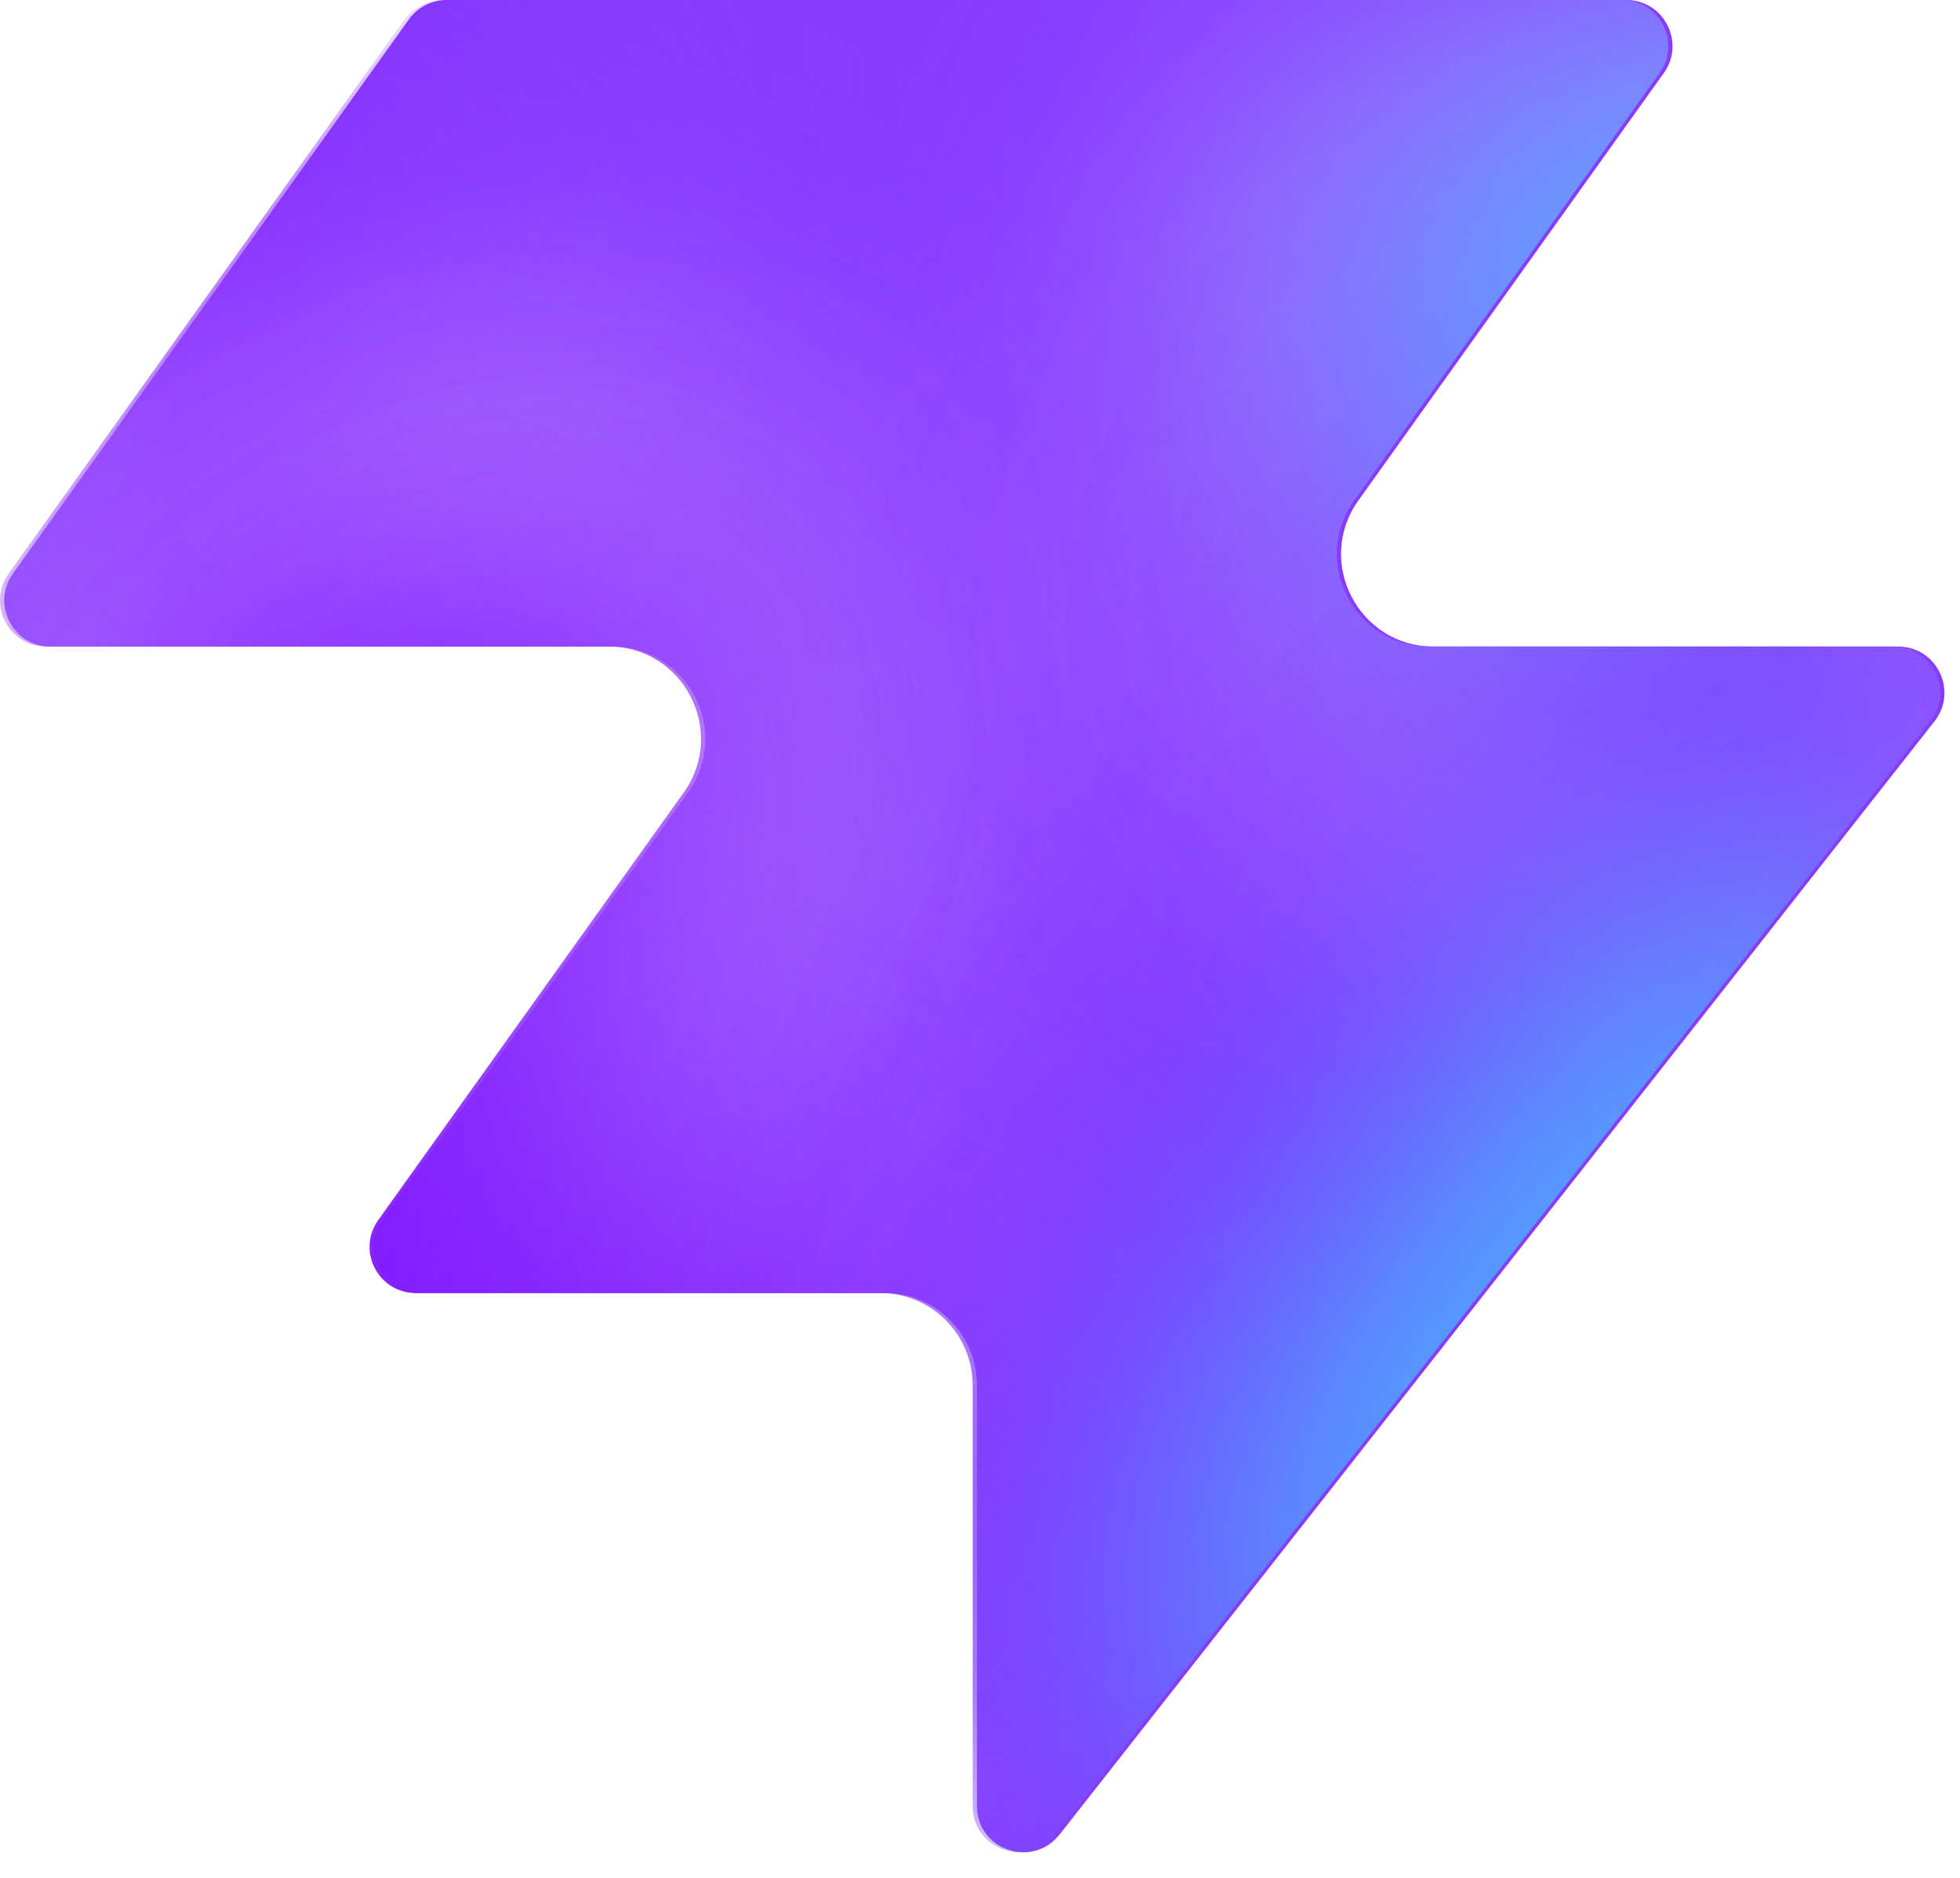
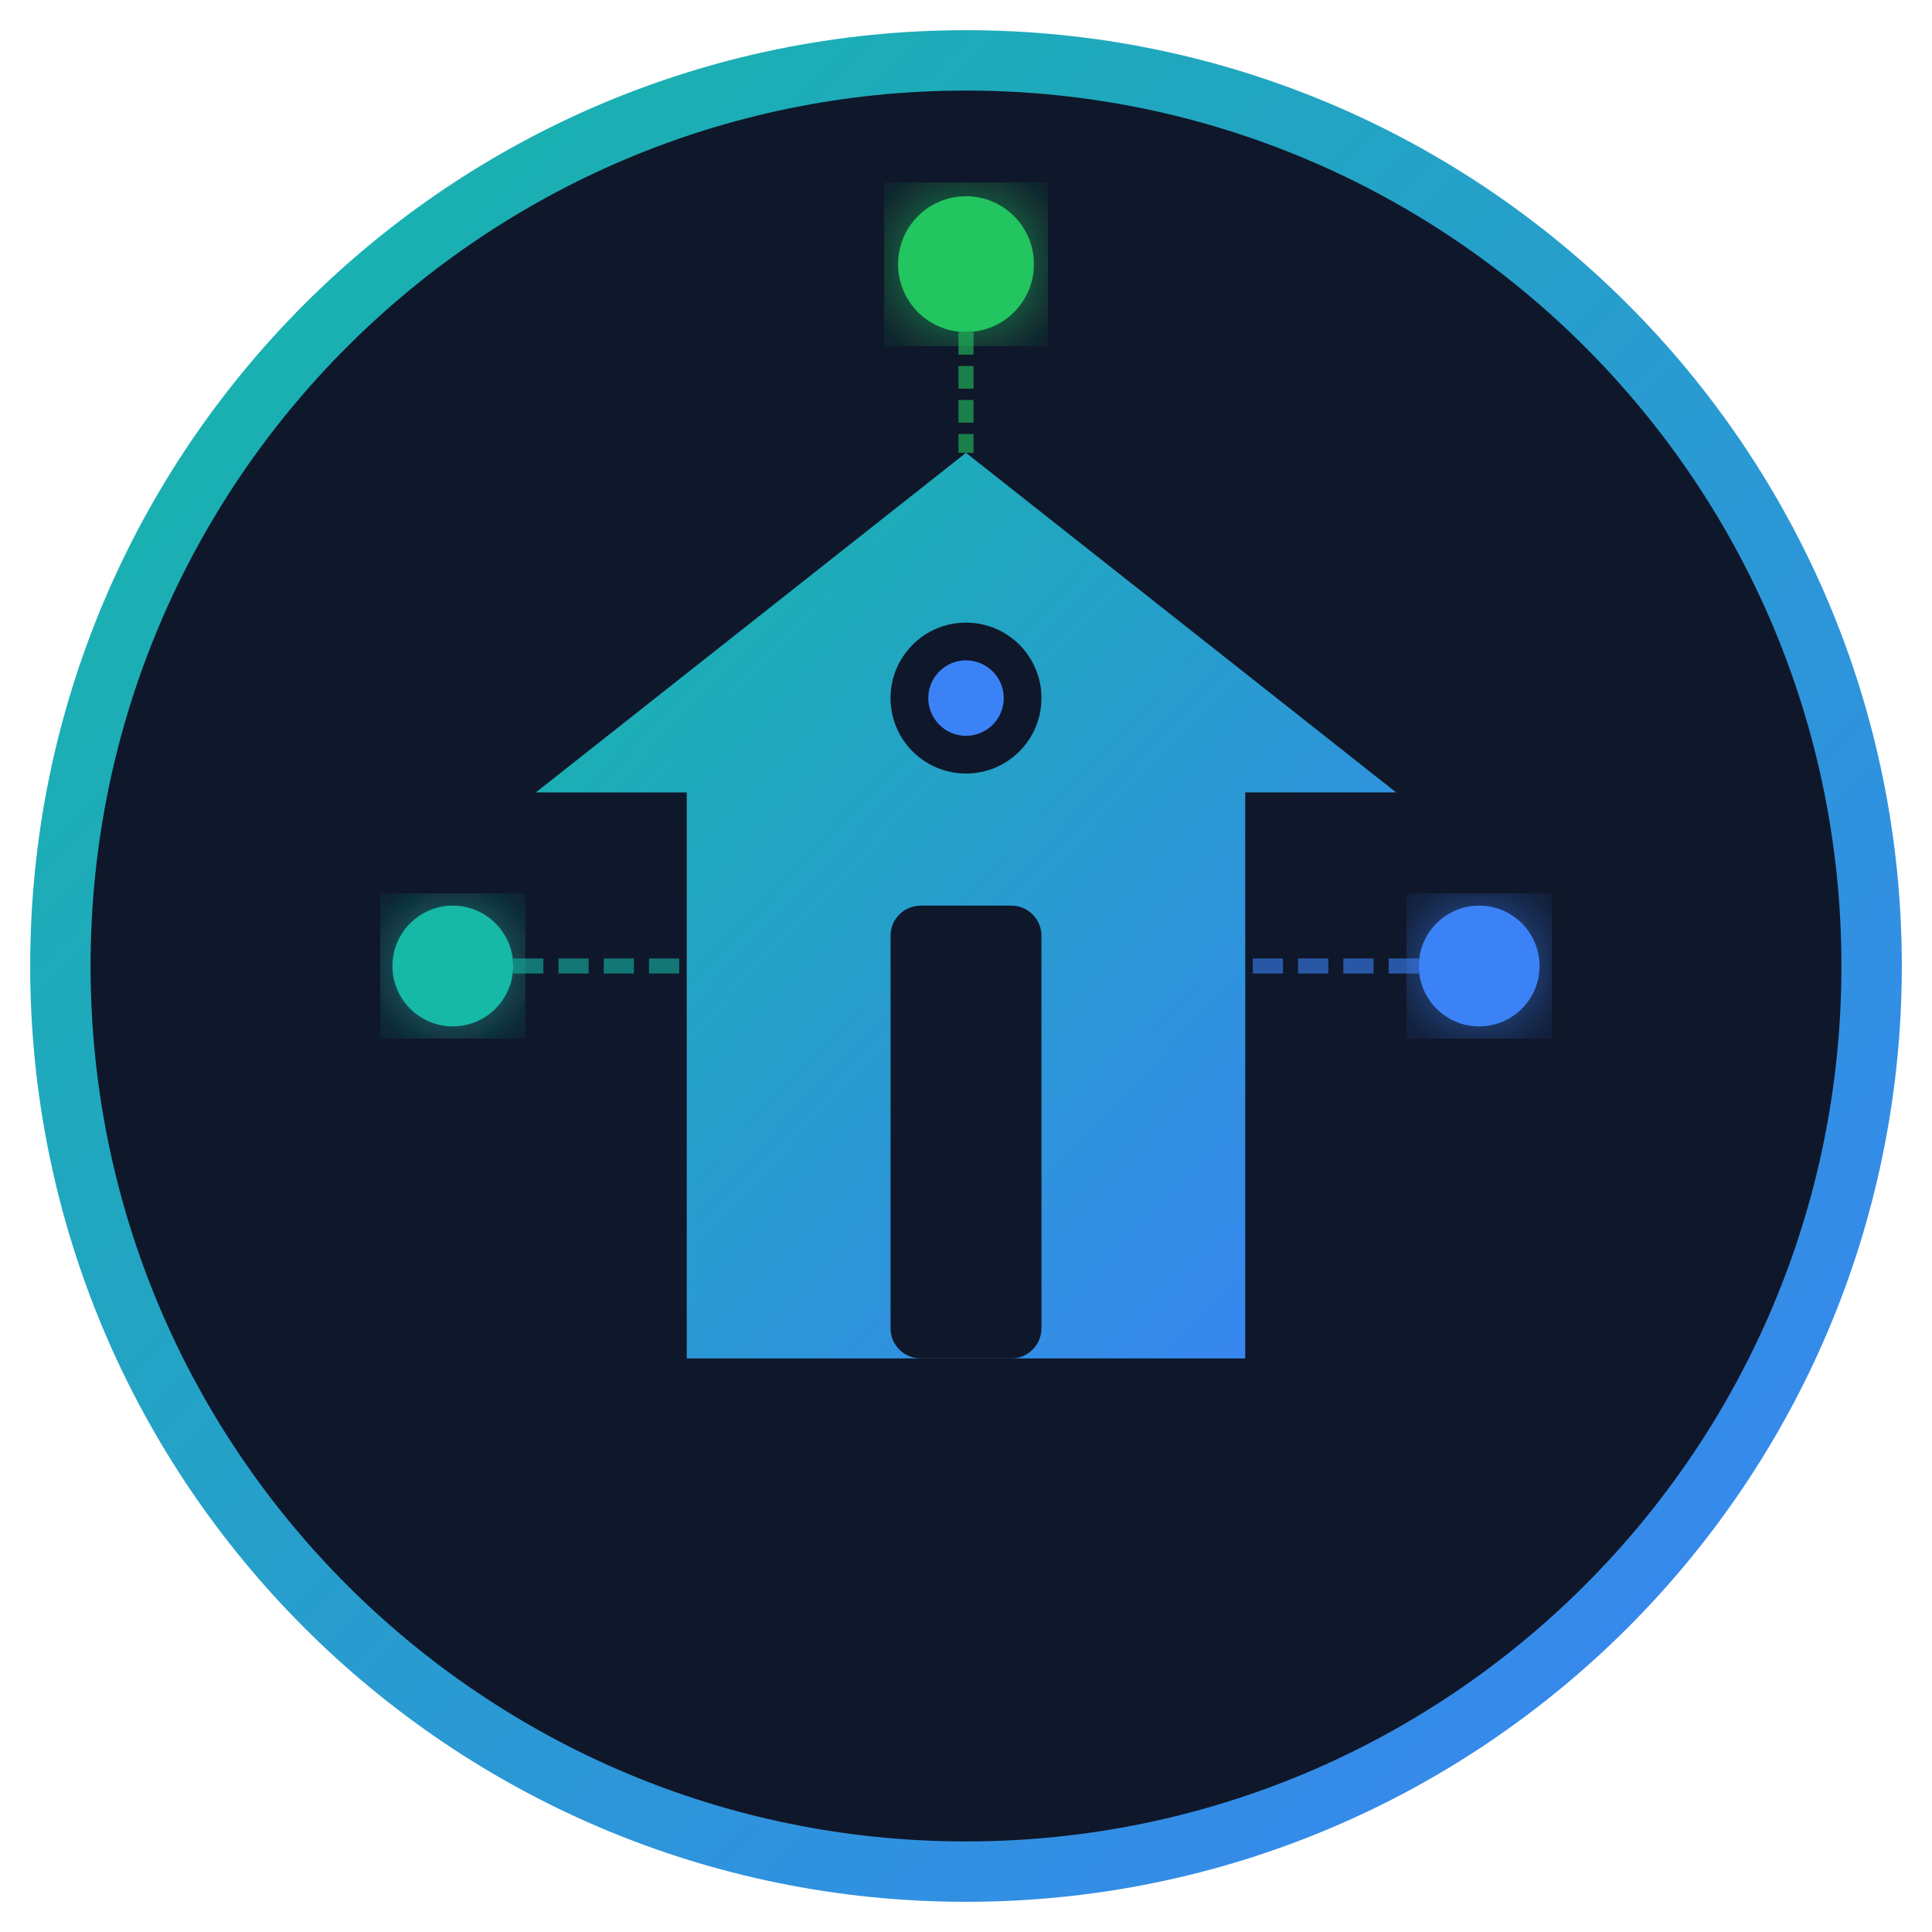
- <svg xmlns="http://www.w3.org/2000/svg" width="48" height="46" fill="none" viewBox="0 0 48 46">
-   <path fill="#863bff" d="M25.946 44.938c-.664.845-2.021.375-2.021-.698V33.937a2.26 2.26 0 0 0-2.262-2.262H10.287c-.92 0-1.456-1.04-.92-1.788l7.48-10.471c1.07-1.497 0-3.578-1.842-3.578H1.237c-.92 0-1.456-1.04-.92-1.788L10.013.474c.214-.297.556-.474.92-.474h28.894c.92 0 1.456 1.04.92 1.788l-7.48 10.471c-1.07 1.498 0 3.579 1.842 3.579h11.377c.943 0 1.473 1.088.89 1.83L25.947 44.94z" style="fill:#863bff;fill:color(display-p3 .525 .23 1);fill-opacity:1" />
-   <mask id="a" width="48" height="46" x="0" y="0" maskUnits="userSpaceOnUse" style="mask-type:alpha">
-     <path fill="#000" d="M25.842 44.938c-.664.844-2.021.375-2.021-.698V33.937a2.26 2.26 0 0 0-2.262-2.262H10.183c-.92 0-1.456-1.04-.92-1.788l7.48-10.471c1.07-1.498 0-3.579-1.842-3.579H1.133c-.92 0-1.456-1.04-.92-1.787L9.91.473c.214-.297.556-.474.92-.474h28.894c.92 0 1.456 1.04.92 1.788l-7.48 10.471c-1.07 1.498 0 3.578 1.842 3.578h11.377c.943 0 1.473 1.088.89 1.832L25.843 44.94z" style="fill:#000;fill-opacity:1" />
-   </mask>
-   <g mask="url(#a)">
-     <g filter="url(#b)">
-       <ellipse cx="5.508" cy="14.704" fill="#ede6ff" rx="5.508" ry="14.704" style="fill:#ede6ff;fill:color(display-p3 .927 .903 1);fill-opacity:1" transform="matrix(.00324 1 1 -.00324 -4.47 31.516)" />
-     </g>
-     <g filter="url(#c)">
-       <ellipse cx="10.399" cy="29.851" fill="#ede6ff" rx="10.399" ry="29.851" style="fill:#ede6ff;fill:color(display-p3 .927 .903 1);fill-opacity:1" transform="matrix(.00324 1 1 -.00324 -39.328 7.883)" />
-     </g>
-     <g filter="url(#d)">
-       <ellipse cx="5.508" cy="30.487" fill="#7e14ff" rx="5.508" ry="30.487" style="fill:#7e14ff;fill:color(display-p3 .492 .077 1);fill-opacity:1" transform="rotate(89.814 -25.913 -14.639)scale(1 -1)" />
-     </g>
-     <g filter="url(#e)">
-       <ellipse cx="5.508" cy="30.599" fill="#7e14ff" rx="5.508" ry="30.599" style="fill:#7e14ff;fill:color(display-p3 .492 .077 1);fill-opacity:1" transform="rotate(89.814 -32.644 -3.334)scale(1 -1)" />
-     </g>
-     <g filter="url(#f)">
-       <ellipse cx="5.508" cy="30.599" fill="#7e14ff" rx="5.508" ry="30.599" style="fill:#7e14ff;fill:color(display-p3 .492 .077 1);fill-opacity:1" transform="matrix(.00324 1 1 -.00324 -34.34 30.47)" />
-     </g>
-     <g filter="url(#g)">
-       <ellipse cx="14.072" cy="22.078" fill="#ede6ff" rx="14.072" ry="22.078" style="fill:#ede6ff;fill:color(display-p3 .927 .903 1);fill-opacity:1" transform="rotate(93.35 24.506 48.493)scale(-1 1)" />
-     </g>
-     <g filter="url(#h)">
-       <ellipse cx="3.47" cy="21.501" fill="#7e14ff" rx="3.47" ry="21.501" style="fill:#7e14ff;fill:color(display-p3 .492 .077 1);fill-opacity:1" transform="rotate(89.009 28.708 47.59)scale(-1 1)" />
-     </g>
-     <g filter="url(#i)">
-       <ellipse cx="3.47" cy="21.501" fill="#7e14ff" rx="3.47" ry="21.501" style="fill:#7e14ff;fill:color(display-p3 .492 .077 1);fill-opacity:1" transform="rotate(89.009 28.708 47.59)scale(-1 1)" />
-     </g>
-     <g filter="url(#j)">
-       <ellipse cx=".387" cy="8.972" fill="#7e14ff" rx="4.407" ry="29.108" style="fill:#7e14ff;fill:color(display-p3 .492 .077 1);fill-opacity:1" transform="rotate(39.51 .387 8.972)" />
-     </g>
-     <g filter="url(#k)">
-       <ellipse cx="47.523" cy="-6.092" fill="#7e14ff" rx="4.407" ry="29.108" style="fill:#7e14ff;fill:color(display-p3 .492 .077 1);fill-opacity:1" transform="rotate(37.892 47.523 -6.092)" />
-     </g>
-     <g filter="url(#l)">
-       <ellipse cx="41.412" cy="6.333" fill="#47bfff" rx="5.971" ry="9.665" style="fill:#47bfff;fill:color(display-p3 .28 .748 1);fill-opacity:1" transform="rotate(37.892 41.412 6.333)" />
-     </g>
-     <g filter="url(#m)">
-       <ellipse cx="-1.879" cy="38.332" fill="#7e14ff" rx="4.407" ry="29.108" style="fill:#7e14ff;fill:color(display-p3 .492 .077 1);fill-opacity:1" transform="rotate(37.892 -1.88 38.332)" />
-     </g>
-     <g filter="url(#n)">
-       <ellipse cx="-1.879" cy="38.332" fill="#7e14ff" rx="4.407" ry="29.108" style="fill:#7e14ff;fill:color(display-p3 .492 .077 1);fill-opacity:1" transform="rotate(37.892 -1.88 38.332)" />
-     </g>
-     <g filter="url(#o)">
-       <ellipse cx="35.651" cy="29.907" fill="#7e14ff" rx="4.407" ry="29.108" style="fill:#7e14ff;fill:color(display-p3 .492 .077 1);fill-opacity:1" transform="rotate(37.892 35.651 29.907)" />
-     </g>
-     <g filter="url(#p)">
-       <ellipse cx="38.418" cy="32.4" fill="#47bfff" rx="5.971" ry="15.297" style="fill:#47bfff;fill:color(display-p3 .28 .748 1);fill-opacity:1" transform="rotate(37.892 38.418 32.4)" />
-     </g>
-   </g>
+ <svg xmlns="http://www.w3.org/2000/svg" viewBox="0 0 512 512" width="100%" height="100%">
  <defs>
-     <filter id="b" width="60.045" height="41.654" x="-19.77" y="16.149" color-interpolation-filters="sRGB" filterUnits="userSpaceOnUse">
-       <feFlood flood-opacity="0" result="BackgroundImageFix" />
-       <feBlend in="SourceGraphic" in2="BackgroundImageFix" result="shape" />
-       <feGaussianBlur result="effect1_foregroundBlur_2002_17158" stdDeviation="7.659" />
-     </filter>
-     <filter id="c" width="90.34" height="51.437" x="-54.613" y="-7.533" color-interpolation-filters="sRGB" filterUnits="userSpaceOnUse">
-       <feFlood flood-opacity="0" result="BackgroundImageFix" />
-       <feBlend in="SourceGraphic" in2="BackgroundImageFix" result="shape" />
-       <feGaussianBlur result="effect1_foregroundBlur_2002_17158" stdDeviation="7.659" />
-     </filter>
-     <filter id="d" width="79.355" height="29.4" x="-49.64" y="2.03" color-interpolation-filters="sRGB" filterUnits="userSpaceOnUse">
-       <feFlood flood-opacity="0" result="BackgroundImageFix" />
-       <feBlend in="SourceGraphic" in2="BackgroundImageFix" result="shape" />
-       <feGaussianBlur result="effect1_foregroundBlur_2002_17158" stdDeviation="4.596" />
-     </filter>
-     <filter id="e" width="79.579" height="29.4" x="-45.045" y="20.029" color-interpolation-filters="sRGB" filterUnits="userSpaceOnUse">
-       <feFlood flood-opacity="0" result="BackgroundImageFix" />
-       <feBlend in="SourceGraphic" in2="BackgroundImageFix" result="shape" />
-       <feGaussianBlur result="effect1_foregroundBlur_2002_17158" stdDeviation="4.596" />
-     </filter>
-     <filter id="f" width="79.579" height="29.4" x="-43.513" y="21.178" color-interpolation-filters="sRGB" filterUnits="userSpaceOnUse">
-       <feFlood flood-opacity="0" result="BackgroundImageFix" />
-       <feBlend in="SourceGraphic" in2="BackgroundImageFix" result="shape" />
-       <feGaussianBlur result="effect1_foregroundBlur_2002_17158" stdDeviation="4.596" />
-     </filter>
-     <filter id="g" width="74.749" height="58.852" x="15.756" y="-17.901" color-interpolation-filters="sRGB" filterUnits="userSpaceOnUse">
-       <feFlood flood-opacity="0" result="BackgroundImageFix" />
-       <feBlend in="SourceGraphic" in2="BackgroundImageFix" result="shape" />
-       <feGaussianBlur result="effect1_foregroundBlur_2002_17158" stdDeviation="7.659" />
-     </filter>
-     <filter id="h" width="61.377" height="25.362" x="23.548" y="2.284" color-interpolation-filters="sRGB" filterUnits="userSpaceOnUse">
-       <feFlood flood-opacity="0" result="BackgroundImageFix" />
-       <feBlend in="SourceGraphic" in2="BackgroundImageFix" result="shape" />
-       <feGaussianBlur result="effect1_foregroundBlur_2002_17158" stdDeviation="4.596" />
-     </filter>
-     <filter id="i" width="61.377" height="25.362" x="23.548" y="2.284" color-interpolation-filters="sRGB" filterUnits="userSpaceOnUse">
-       <feFlood flood-opacity="0" result="BackgroundImageFix" />
-       <feBlend in="SourceGraphic" in2="BackgroundImageFix" result="shape" />
-       <feGaussianBlur result="effect1_foregroundBlur_2002_17158" stdDeviation="4.596" />
-     </filter>
-     <filter id="j" width="56.045" height="63.649" x="-27.636" y="-22.853" color-interpolation-filters="sRGB" filterUnits="userSpaceOnUse">
-       <feFlood flood-opacity="0" result="BackgroundImageFix" />
-       <feBlend in="SourceGraphic" in2="BackgroundImageFix" result="shape" />
-       <feGaussianBlur result="effect1_foregroundBlur_2002_17158" stdDeviation="4.596" />
-     </filter>
-     <filter id="k" width="54.814" height="64.646" x="20.116" y="-38.415" color-interpolation-filters="sRGB" filterUnits="userSpaceOnUse">
-       <feFlood flood-opacity="0" result="BackgroundImageFix" />
-       <feBlend in="SourceGraphic" in2="BackgroundImageFix" result="shape" />
-       <feGaussianBlur result="effect1_foregroundBlur_2002_17158" stdDeviation="4.596" />
-     </filter>
-     <filter id="l" width="33.541" height="35.313" x="24.641" y="-11.323" color-interpolation-filters="sRGB" filterUnits="userSpaceOnUse">
-       <feFlood flood-opacity="0" result="BackgroundImageFix" />
-       <feBlend in="SourceGraphic" in2="BackgroundImageFix" result="shape" />
-       <feGaussianBlur result="effect1_foregroundBlur_2002_17158" stdDeviation="4.596" />
-     </filter>
-     <filter id="m" width="54.814" height="64.646" x="-29.286" y="6.009" color-interpolation-filters="sRGB" filterUnits="userSpaceOnUse">
-       <feFlood flood-opacity="0" result="BackgroundImageFix" />
-       <feBlend in="SourceGraphic" in2="BackgroundImageFix" result="shape" />
-       <feGaussianBlur result="effect1_foregroundBlur_2002_17158" stdDeviation="4.596" />
-     </filter>
-     <filter id="n" width="54.814" height="64.646" x="-29.286" y="6.009" color-interpolation-filters="sRGB" filterUnits="userSpaceOnUse">
-       <feFlood flood-opacity="0" result="BackgroundImageFix" />
-       <feBlend in="SourceGraphic" in2="BackgroundImageFix" result="shape" />
-       <feGaussianBlur result="effect1_foregroundBlur_2002_17158" stdDeviation="4.596" />
-     </filter>
-     <filter id="o" width="54.814" height="64.646" x="8.244" y="-2.416" color-interpolation-filters="sRGB" filterUnits="userSpaceOnUse">
-       <feFlood flood-opacity="0" result="BackgroundImageFix" />
-       <feBlend in="SourceGraphic" in2="BackgroundImageFix" result="shape" />
-       <feGaussianBlur result="effect1_foregroundBlur_2002_17158" stdDeviation="4.596" />
-     </filter>
-     <filter id="p" width="39.409" height="43.623" x="18.713" y="10.588" color-interpolation-filters="sRGB" filterUnits="userSpaceOnUse">
-       <feFlood flood-opacity="0" result="BackgroundImageFix" />
-       <feBlend in="SourceGraphic" in2="BackgroundImageFix" result="shape" />
-       <feGaussianBlur result="effect1_foregroundBlur_2002_17158" stdDeviation="4.596" />
+     <linearGradient id="propDaoGrad" x1="0%" y1="0%" x2="100%" y2="100%">
+       <stop offset="0%" stop-color="#14b8a6" />
+       <stop offset="100%" stop-color="#3b82f6" />
+     </linearGradient>
+     <filter id="glow" x="-10%" y="-10%" width="120%" height="120%">
+       <feGaussianBlur stdDeviation="12" result="blur" />
+       <feComposite in="SourceGraphic" in2="blur" operator="over" />
    </filter>
  </defs>
+   <circle cx="256" cy="256" r="240" fill="#0f172a" stroke="url(#propDaoGrad)" stroke-width="16" />
+   <path d="M256 120 L370 210 L330 210 L330 360 L182 360 L182 210 L142 210 Z" fill="url(#propDaoGrad)" />
+   <rect x="236" y="240" width="40" height="120" rx="8" fill="#0f172a" />
+   <circle cx="256" cy="185" r="20" fill="#0f172a" />
+   <circle cx="256" cy="185" r="10" fill="#3b82f6" />
+   <circle cx="120" cy="256" r="16" fill="#14b8a6" filter="url(#glow)" />
+   <circle cx="392" cy="256" r="16" fill="#3b82f6" filter="url(#glow)" />
+   <circle cx="256" cy="70" r="18" fill="#22c55e" filter="url(#glow)" />
+   <path d="M136 256 L182 256" stroke="#14b8a6" stroke-width="4" stroke-dasharray="8 4" opacity="0.6" />
+   <path d="M376 256 L330 256" stroke="#3b82f6" stroke-width="4" stroke-dasharray="8 4" opacity="0.6" />
+   <path d="M256 88 L256 120" stroke="#22c55e" stroke-width="4" stroke-dasharray="6 3" opacity="0.6" />
</svg>
